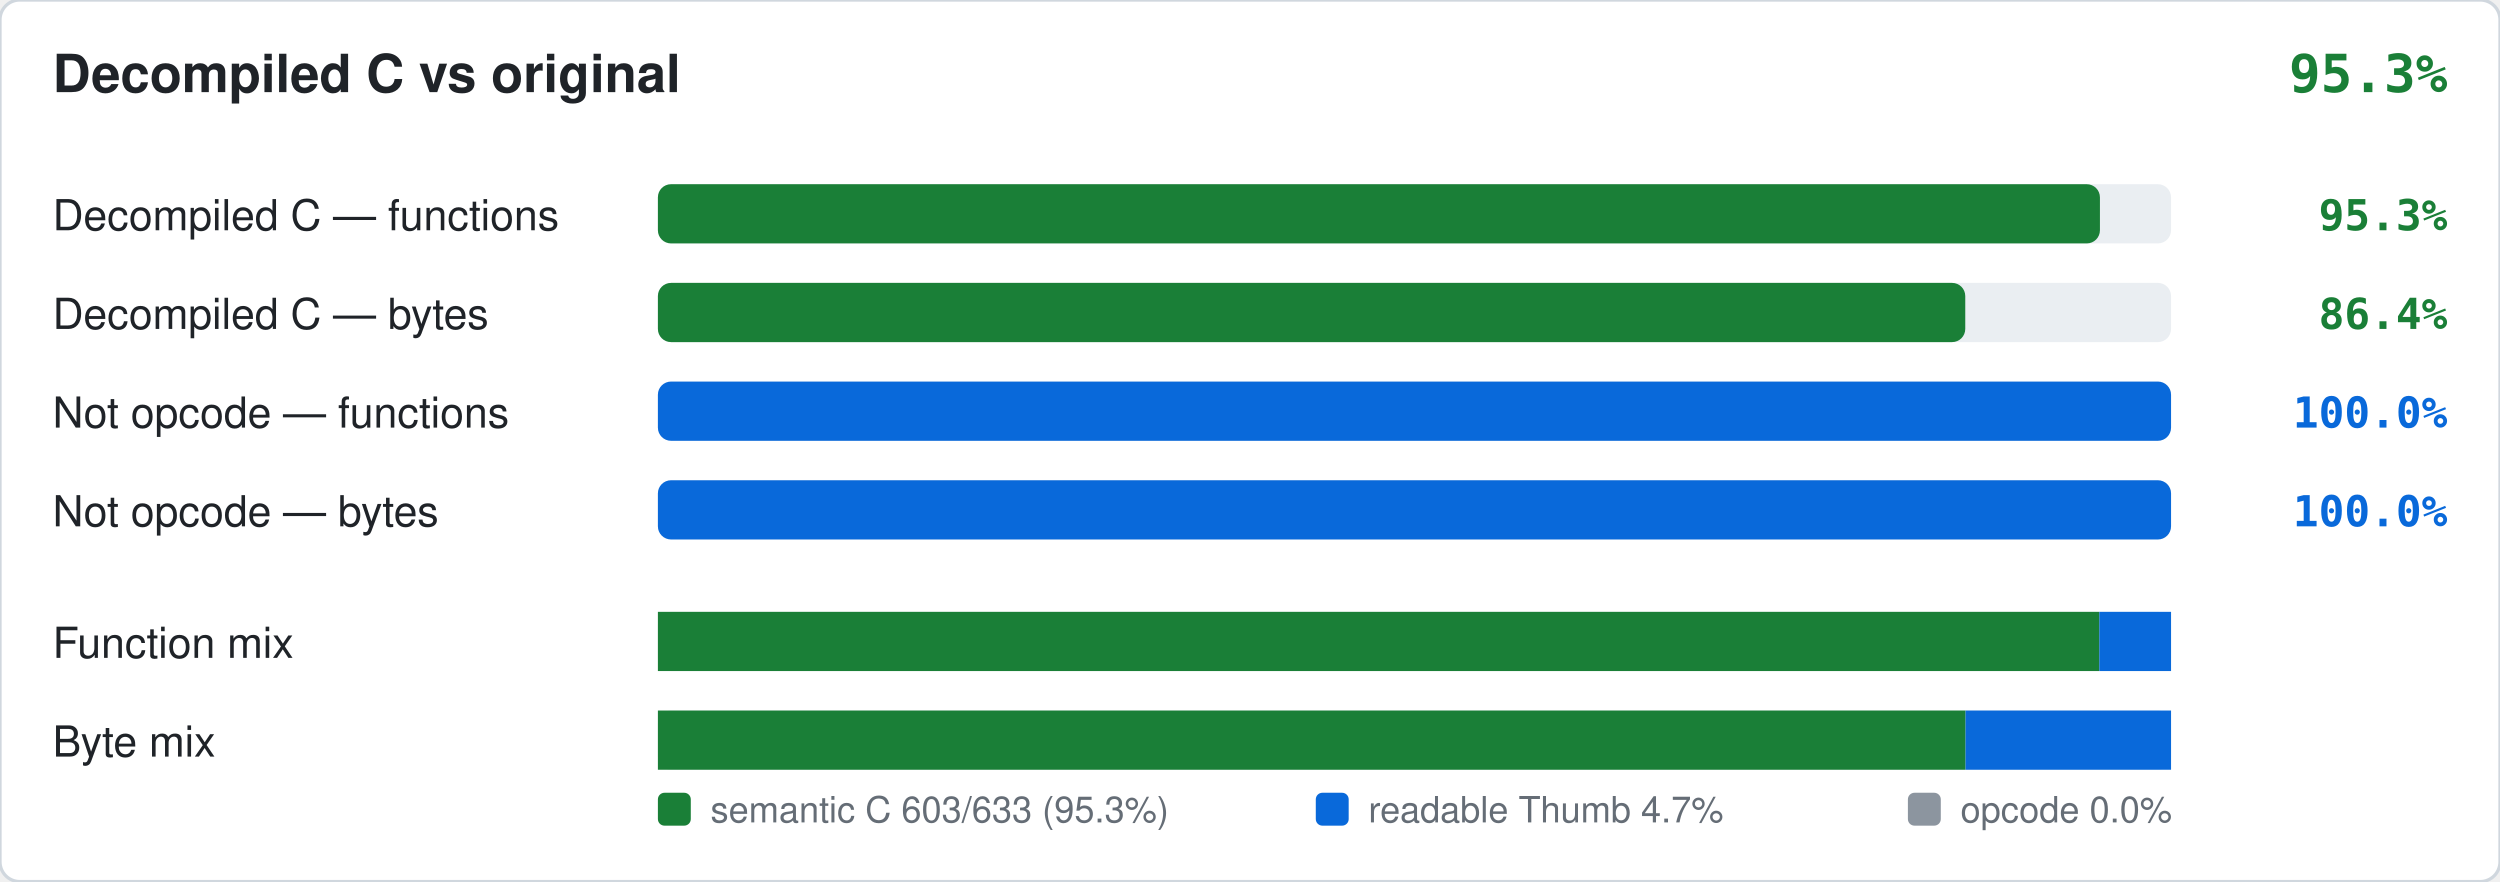
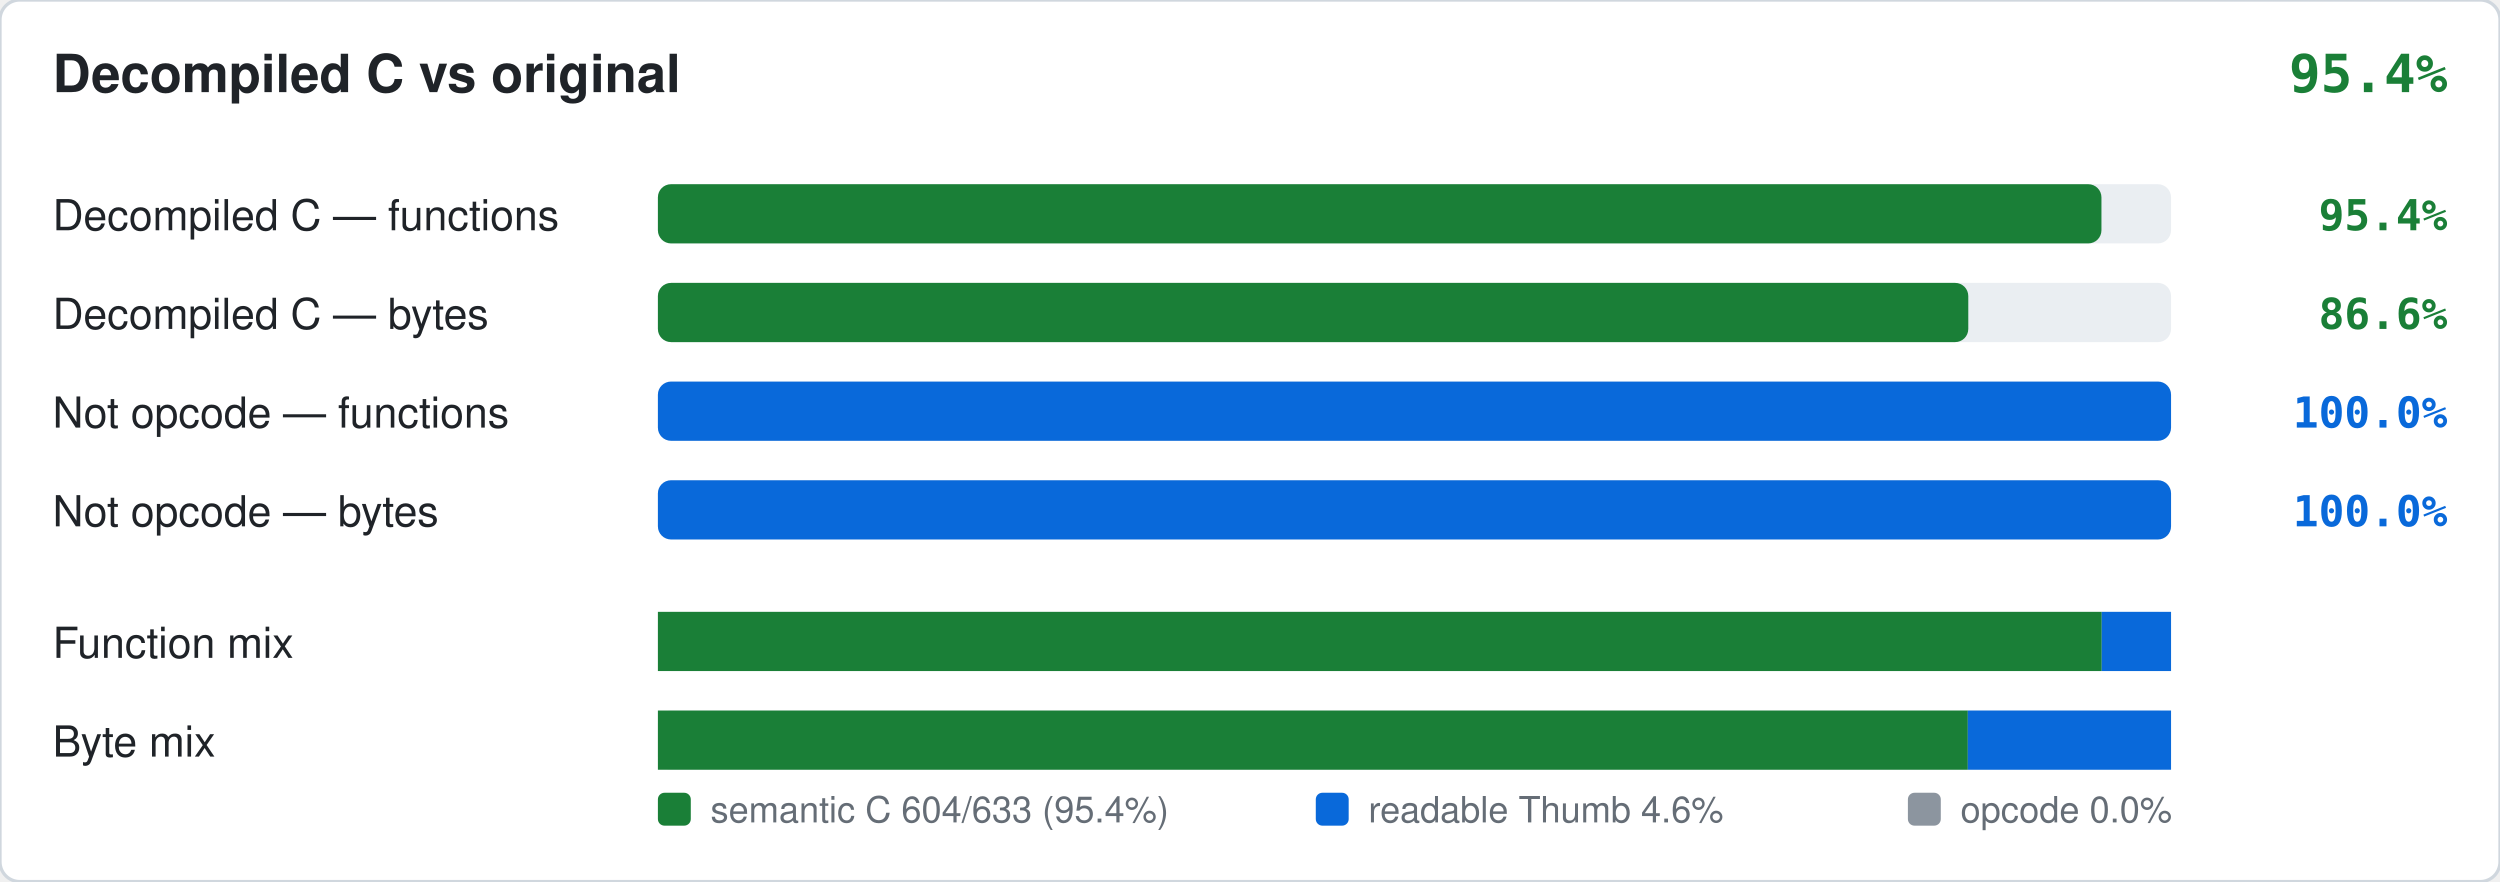
- <svg xmlns="http://www.w3.org/2000/svg" width="760" height="268" viewBox="0 0 760 268" role="img" aria-label="Decompiled C 95.3% functions, 86.4% bytes (603/633, 78,012/90,272)">
+ <svg xmlns="http://www.w3.org/2000/svg" width="760" height="268" viewBox="0 0 760 268" role="img" aria-label="Decompiled C 95.4% functions, 86.6% bytes (604/633, 78,148/90,272)">
  <rect width="760" height="268" rx="6" fill="#ffffff" stroke="#d0d7de" />
  <text x="16" y="28" font-family="-apple-system,BlinkMacSystemFont,Segoe UI,Helvetica,Arial,sans-serif" font-size="16" font-weight="600" fill="#1f2328">Decompiled C vs original</text>
-   <text x="744" y="28" text-anchor="end" font-family="ui-monospace,SFMono-Regular,Menlo,Consolas,monospace" font-size="16" font-weight="700" fill="#1a7f37">95.3%</text>
+   <text x="744" y="28" text-anchor="end" font-family="ui-monospace,SFMono-Regular,Menlo,Consolas,monospace" font-size="16" font-weight="700" fill="#1a7f37">95.4%</text>
  <text x="16" y="70" font-family="-apple-system,BlinkMacSystemFont,Segoe UI,Helvetica,Arial,sans-serif" font-size="13" fill="#1f2328">Decompiled C — functions</text>
  <rect x="200.00" y="56.00" width="460.00" height="18.00" rx="4" fill="#eaeef2" />
-   <rect x="200.00" y="56.00" width="438.38" height="18.00" rx="4" fill="#1a7f37" />
-   <text x="744" y="70" text-anchor="end" font-family="ui-monospace,SFMono-Regular,Menlo,Consolas,monospace" font-size="13" font-weight="700" fill="#1a7f37">95.3%</text>
+   <rect x="200.00" y="56.00" width="438.84" height="18.00" rx="4" fill="#1a7f37" />
+   <text x="744" y="70" text-anchor="end" font-family="ui-monospace,SFMono-Regular,Menlo,Consolas,monospace" font-size="13" font-weight="700" fill="#1a7f37">95.4%</text>
  <text x="16" y="100" font-family="-apple-system,BlinkMacSystemFont,Segoe UI,Helvetica,Arial,sans-serif" font-size="13" fill="#1f2328">Decompiled C — bytes</text>
  <rect x="200.00" y="86.00" width="460.00" height="18.00" rx="4" fill="#eaeef2" />
-   <rect x="200.00" y="86.00" width="397.44" height="18.00" rx="4" fill="#1a7f37" />
-   <text x="744" y="100" text-anchor="end" font-family="ui-monospace,SFMono-Regular,Menlo,Consolas,monospace" font-size="13" font-weight="700" fill="#1a7f37">86.4%</text>
+   <rect x="200.00" y="86.00" width="398.36" height="18.00" rx="4" fill="#1a7f37" />
+   <text x="744" y="100" text-anchor="end" font-family="ui-monospace,SFMono-Regular,Menlo,Consolas,monospace" font-size="13" font-weight="700" fill="#1a7f37">86.6%</text>
  <text x="16" y="130" font-family="-apple-system,BlinkMacSystemFont,Segoe UI,Helvetica,Arial,sans-serif" font-size="13" fill="#1f2328">Not opcode — functions</text>
  <rect x="200.00" y="116.00" width="460.00" height="18.00" rx="4" fill="#eaeef2" />
  <rect x="200.00" y="116.00" width="460.00" height="18.00" rx="4" fill="#0969da" />
  <text x="744" y="130" text-anchor="end" font-family="ui-monospace,SFMono-Regular,Menlo,Consolas,monospace" font-size="13" font-weight="700" fill="#0969da">100.0%</text>
  <text x="16" y="160" font-family="-apple-system,BlinkMacSystemFont,Segoe UI,Helvetica,Arial,sans-serif" font-size="13" fill="#1f2328">Not opcode — bytes</text>
  <rect x="200.00" y="146.00" width="460.00" height="18.00" rx="4" fill="#eaeef2" />
  <rect x="200.00" y="146.00" width="460.00" height="18.00" rx="4" fill="#0969da" />
  <text x="744" y="160" text-anchor="end" font-family="ui-monospace,SFMono-Regular,Menlo,Consolas,monospace" font-size="13" font-weight="700" fill="#0969da">100.0%</text>
  <text x="16" y="200" font-family="-apple-system,BlinkMacSystemFont,Segoe UI,Helvetica,Arial,sans-serif" font-size="13" fill="#1f2328">Function mix</text>
  <rect x="200.00" y="186.00" width="460.00" height="18.00" rx="4" fill="#eaeef2" />
-   <rect x="200.00" y="186.00" width="438.20" height="18.00" fill="#1a7f37" />
-   <rect x="638.20" y="186.00" width="21.80" height="18.00" fill="#0969da" />
+   <rect x="200.00" y="186.00" width="438.93" height="18.00" fill="#1a7f37" />
+   <rect x="638.93" y="186.00" width="21.07" height="18.00" fill="#0969da" />
  <text x="16" y="230" font-family="-apple-system,BlinkMacSystemFont,Segoe UI,Helvetica,Arial,sans-serif" font-size="13" fill="#1f2328">Byte mix</text>
  <rect x="200.00" y="216.00" width="460.00" height="18.00" rx="4" fill="#eaeef2" />
-   <rect x="200.00" y="216.00" width="397.53" height="18.00" fill="#1a7f37" />
-   <rect x="597.53" y="216.00" width="62.47" height="18.00" fill="#0969da" />
+   <rect x="200.00" y="216.00" width="398.22" height="18.00" fill="#1a7f37" />
+   <rect x="598.22" y="216.00" width="61.78" height="18.00" fill="#0969da" />
  <rect x="200" y="241" width="10" height="10" rx="2" fill="#1a7f37" />
-   <text x="216" y="250" font-family="-apple-system,BlinkMacSystemFont,Segoe UI,Helvetica,Arial,sans-serif" font-size="11" fill="#656d76">semantic C 603/633 (95.3%)</text>
+   <text x="216" y="250" font-family="-apple-system,BlinkMacSystemFont,Segoe UI,Helvetica,Arial,sans-serif" font-size="11" fill="#656d76">semantic C 604/633 (95.4%)</text>
  <rect x="400" y="241" width="10" height="10" rx="2" fill="#0969da" />
-   <text x="416" y="250" font-family="-apple-system,BlinkMacSystemFont,Segoe UI,Helvetica,Arial,sans-serif" font-size="11" fill="#656d76">readable Thumb 4.7%</text>
+   <text x="416" y="250" font-family="-apple-system,BlinkMacSystemFont,Segoe UI,Helvetica,Arial,sans-serif" font-size="11" fill="#656d76">readable Thumb 4.6%</text>
  <rect x="580" y="241" width="10" height="10" rx="2" fill="#8c959f" />
  <text x="596" y="250" font-family="-apple-system,BlinkMacSystemFont,Segoe UI,Helvetica,Arial,sans-serif" font-size="11" fill="#656d76">opcode 0.0%</text>
</svg>
